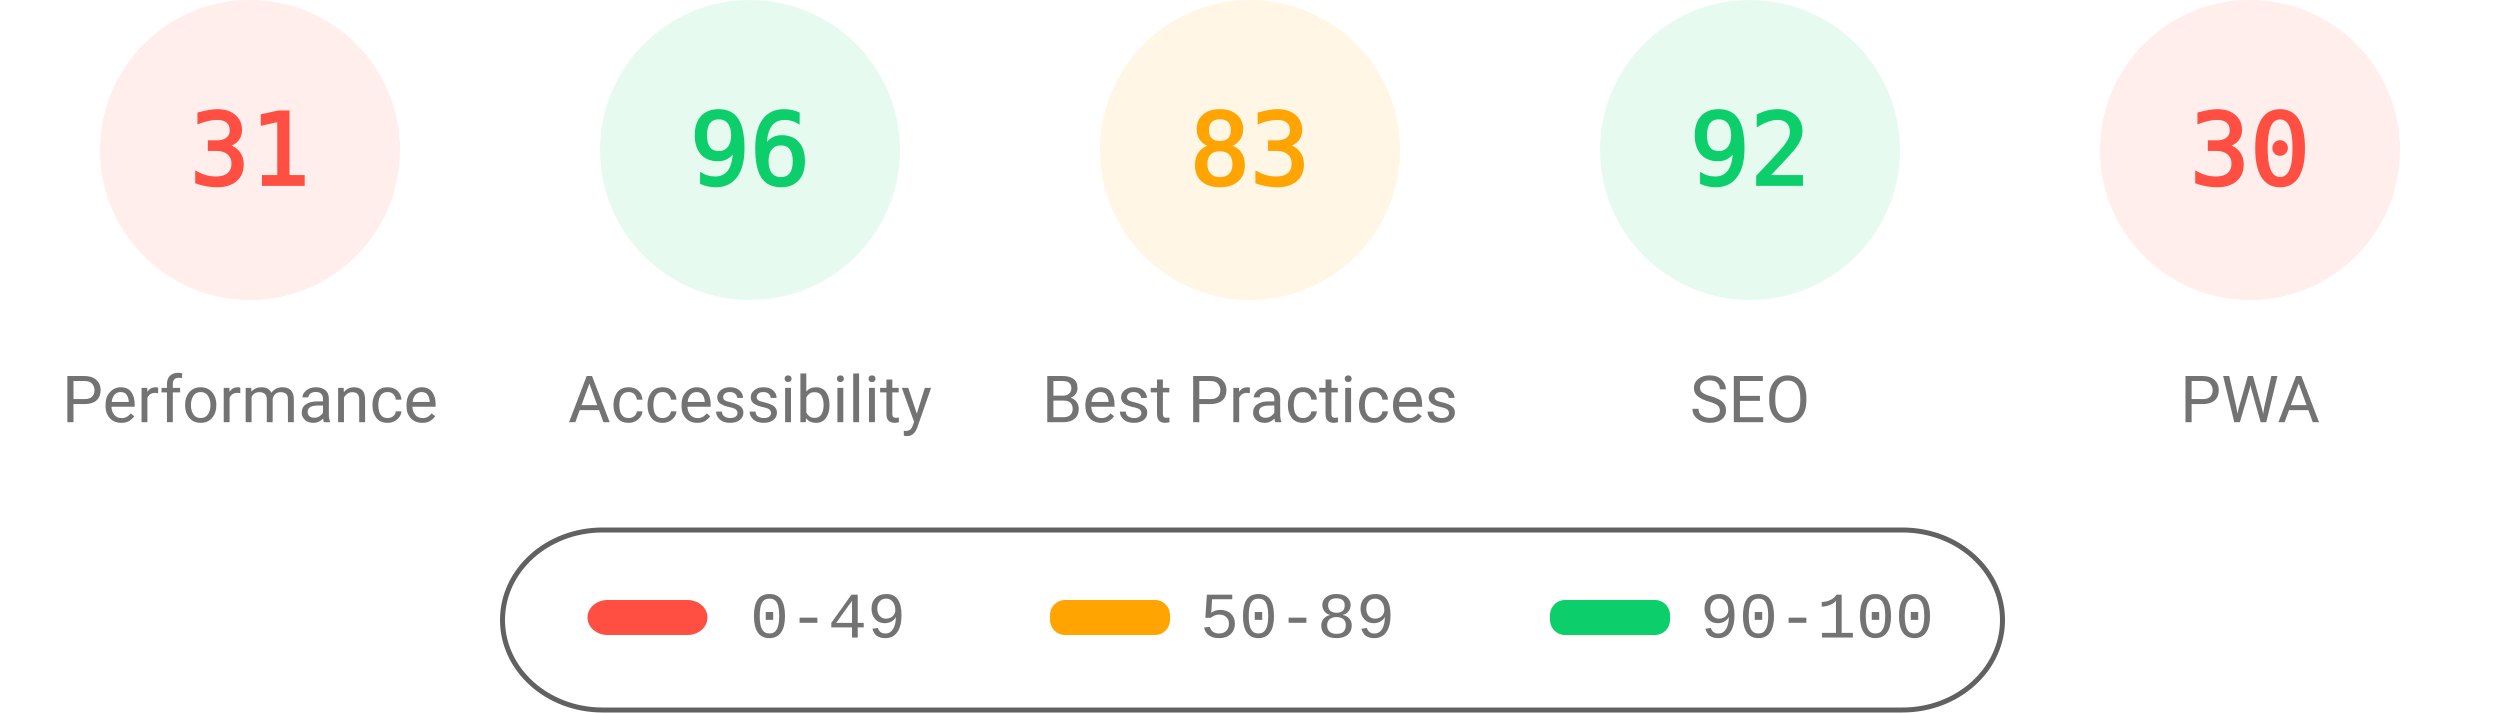
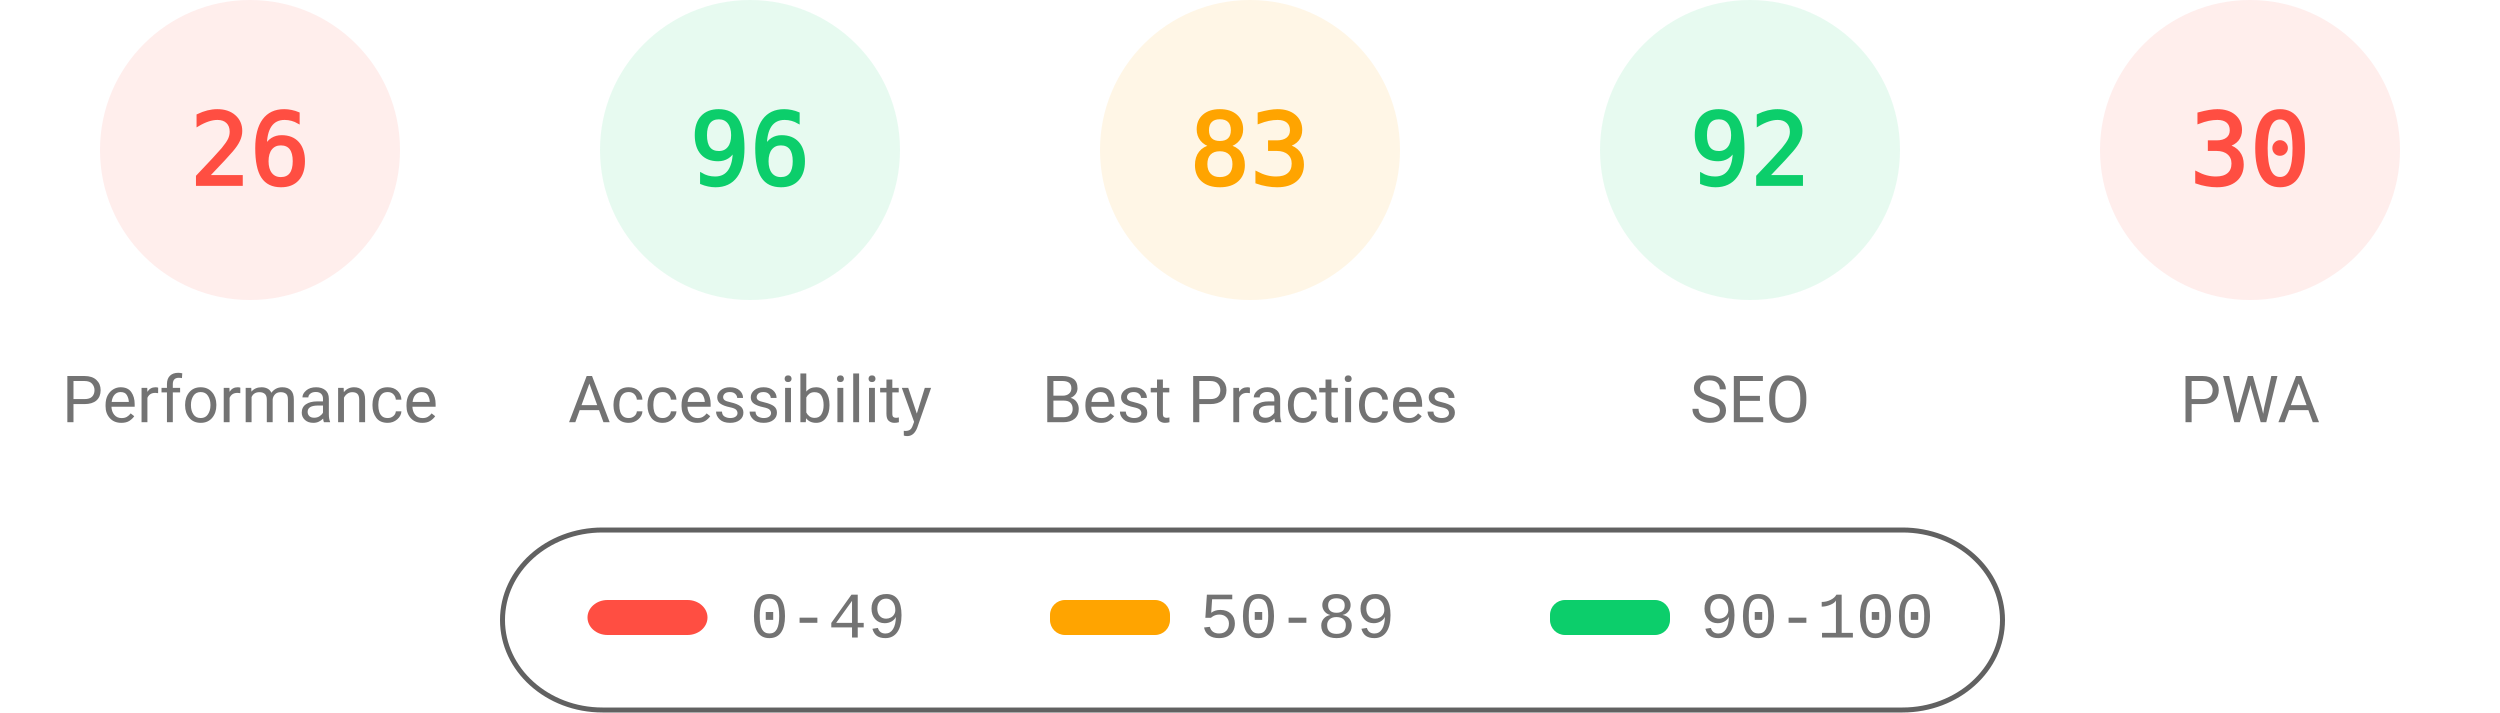
<svg xmlns="http://www.w3.org/2000/svg" fill="none" width="1000" height="285">
  <style>.gauge-base{opacity:.1}.gauge-arc{fill:none;animation-delay:250ms;stroke-linecap:round;transform:rotate(-90deg);transform-origin:100px 60px;animation:load-gauge 1s ease forwards}.guage-text{font-size:40px;font-family:monospace;text-align:center}.guage-red{color:#ff4e42;fill:#ff4e42;stroke:#ff4e42}.guage-orange{color:#ffa400;fill:#ffa400;stroke:#ffa400}.guage-green{color:#0cce6b;fill:#0cce6b;stroke:#0cce6b}.guage-undefined{color:#5c5c5c;fill:#5c5c5c;stroke:#5c5c5c}.guage-title{color:#737373;fill:#737373;stroke:none;font-size:26px;line-height:26px;font-family:Roboto,Halvetica,Arial,sans-serif}@keyframes load-gauge{from{stroke-dasharray:0 352.858}}</style>
  <svg class="guage-div guage-perf guage-red" viewBox="0 0 200 200" width="200" height="200">
    <circle class="gauge-base" r="56" cx="100" cy="60" stroke-width="8" />
-     <circle class="gauge-arc guage-arc-1" r="56" cx="100" cy="60" stroke-width="8" style="stroke-dasharray:109.076,351.858" />
-     <text class="guage-text" x="100" y="60" alignment-baseline="central" dominant-baseline="central" text-anchor="middle">31</text>
+     <circle class="gauge-arc guage-arc-1" r="56" cx="100" cy="60" stroke-width="8" style="stroke-dasharray:91.483,351.858" />
+     <text class="guage-text" x="100" y="60" alignment-baseline="central" dominant-baseline="central" text-anchor="middle">26</text>
    <text class="guage-title" x="100" y="160" alignment-baseline="central" dominant-baseline="central" text-anchor="middle">Performance</text>
  </svg>
  <svg class="guage-div guage-acc guage-green" viewBox="0 0 200 200" width="200" height="200" x="200">
    <circle class="gauge-base" r="56" cx="100" cy="60" stroke-width="8" />
    <circle class="gauge-arc guage-arc-2" r="56" cx="100" cy="60" stroke-width="8" style="stroke-dasharray:337.784,351.858" />
    <text class="guage-text" x="100" y="60" alignment-baseline="central" dominant-baseline="central" text-anchor="middle">96</text>
    <text class="guage-title" x="100" y="160" alignment-baseline="central" dominant-baseline="central" text-anchor="middle">Accessibility</text>
  </svg>
  <svg class="guage-div guage-best guage-orange" viewBox="0 0 200 200" width="200" height="200" x="400">
    <circle class="gauge-base" r="56" cx="100" cy="60" stroke-width="8" />
    <circle class="gauge-arc guage-arc-3" r="56" cx="100" cy="60" stroke-width="8" style="stroke-dasharray:292.042,351.858" />
    <text class="guage-text" x="100" y="60" alignment-baseline="central" dominant-baseline="central" text-anchor="middle">83</text>
    <text class="guage-title" x="100" y="160" alignment-baseline="central" dominant-baseline="central" text-anchor="middle">Best Practices</text>
  </svg>
  <svg class="guage-div guage-seo guage-green" viewBox="0 0 200 200" width="200" height="200" x="600">
    <circle class="gauge-base" r="56" cx="100" cy="60" stroke-width="8" />
    <circle class="gauge-arc guage-arc-4" r="56" cx="100" cy="60" stroke-width="8" style="stroke-dasharray:323.709,351.858" />
    <text class="guage-text" x="100" y="60" alignment-baseline="central" dominant-baseline="central" text-anchor="middle">92</text>
    <text class="guage-title" x="100" y="160" alignment-baseline="central" dominant-baseline="central" text-anchor="middle">SEO</text>
  </svg>
  <svg class="guage-div guage-pwa guage-red" viewBox="0 0 200 200" width="200" height="200" x="800">
    <circle class="gauge-base" r="56" cx="100" cy="60" stroke-width="8" />
    <circle class="gauge-arc guage-arc-4" r="56" cx="100" cy="60" stroke-width="8" style="stroke-dasharray:105.557,351.858" />
    <text class="guage-text" x="100" y="60" alignment-baseline="central" dominant-baseline="central" text-anchor="middle">30</text>
    <text class="guage-title" x="100" y="160" alignment-baseline="central" dominant-baseline="central" text-anchor="middle">PWA</text>
  </svg>
  <svg width="604" height="76" x="200" y="210">
    <path fill="none" id="canvas_background" d="M-1-1h604v80H-1z" />
    <rect fill-opacity="0" stroke="#616161" stroke-width="2" rx="40" id="svg_2" height="72" width="600" y="2" x="1" fill="#000" />
    <rect stroke="#000" rx="8" id="svg_3" height="14" width="48" y="30" x="35" stroke-opacity="null" stroke-width="0" fill="#ff4e42" />
    <rect stroke="#000" rx="6" id="svg_4" height="14" width="48" y="30" x="220" stroke-opacity="null" stroke-width="0" fill="#ffa400" />
    <rect stroke="#000" rx="6" id="svg_5" height="14" width="48" y="30" x="420" stroke-opacity="null" stroke-width="0" fill="#0cce6b" />
    <text xml:space="preserve" text-anchor="start" font-family="'Courier New', Courier, monospace" font-size="26" id="svg_6" y="45" x="100" stroke-opacity="null" stroke-width="0" stroke="#000" fill="#737373">0-49</text>
    <text xml:space="preserve" text-anchor="start" font-family="'Courier New', Courier, monospace" font-size="26" id="svg_7" y="45" x="280" stroke-opacity="null" stroke-width="0" stroke="#000" fill="#737373">50-89</text>
    <text xml:space="preserve" text-anchor="start" font-family="'Courier New', Courier, monospace" font-size="26" id="svg_8" y="45" x="480" stroke-opacity="null" stroke-width="0" stroke="#000" fill="#737373">90-100</text>
  </svg>
</svg>
